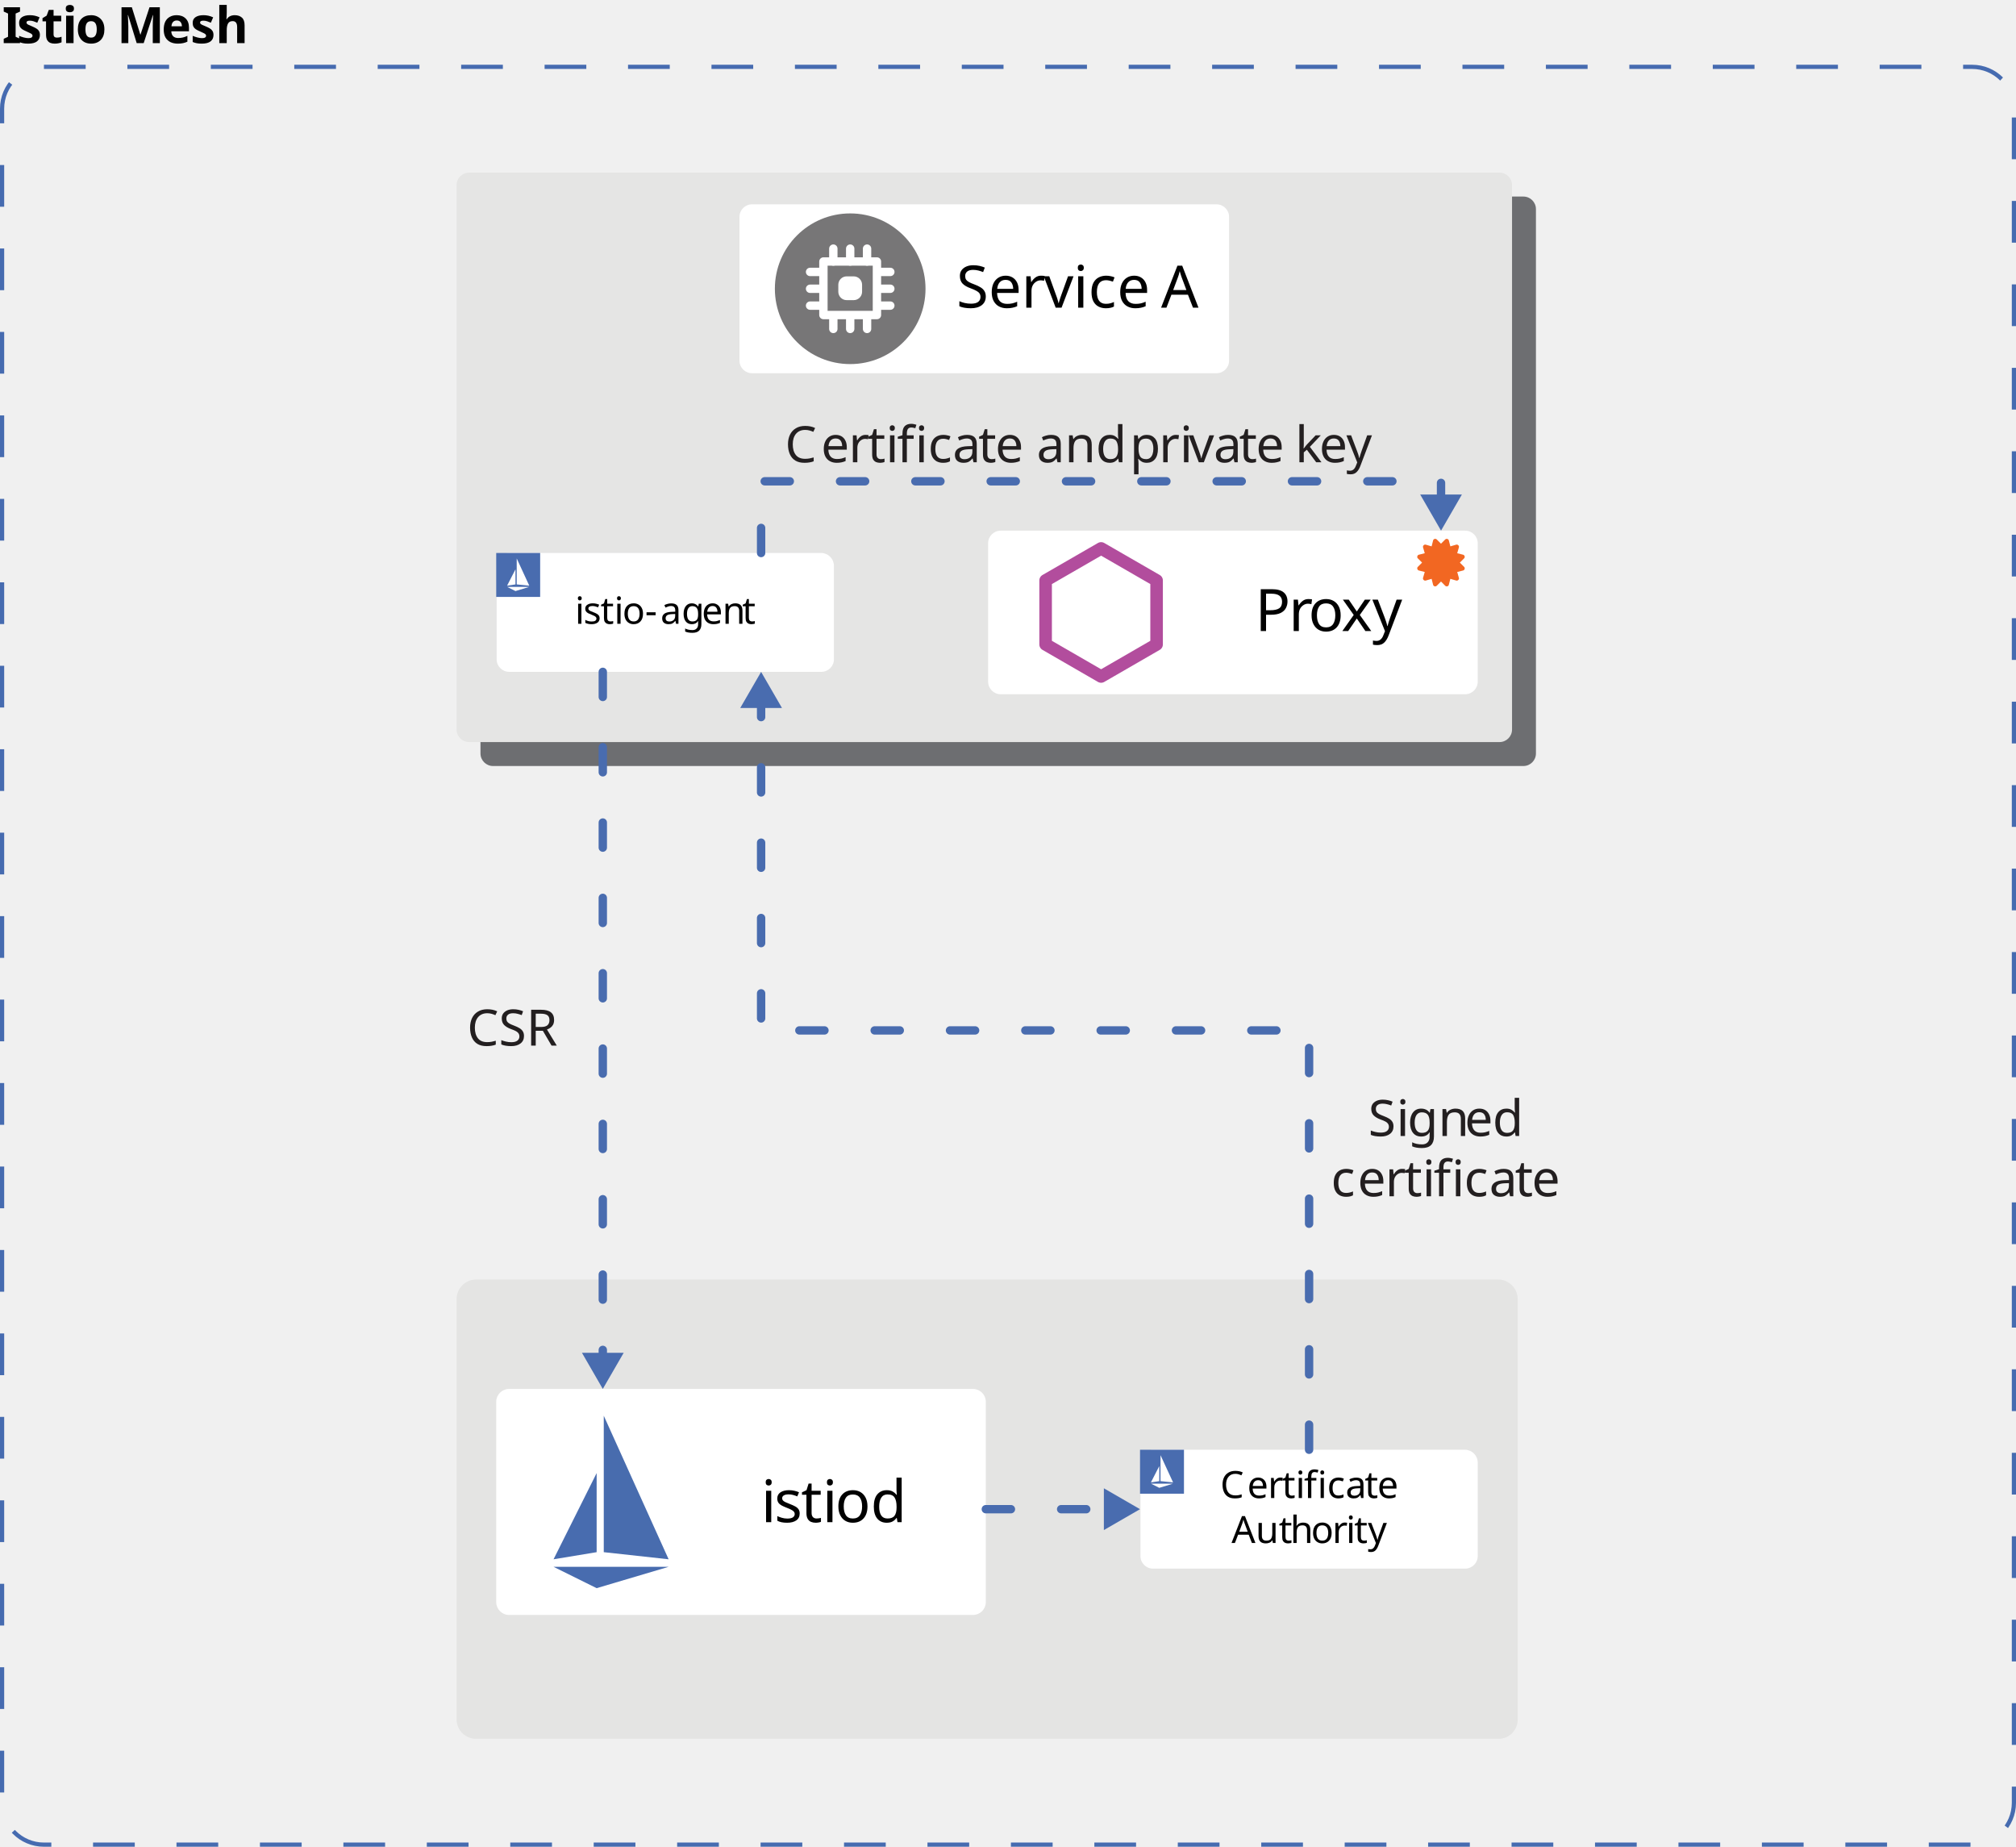
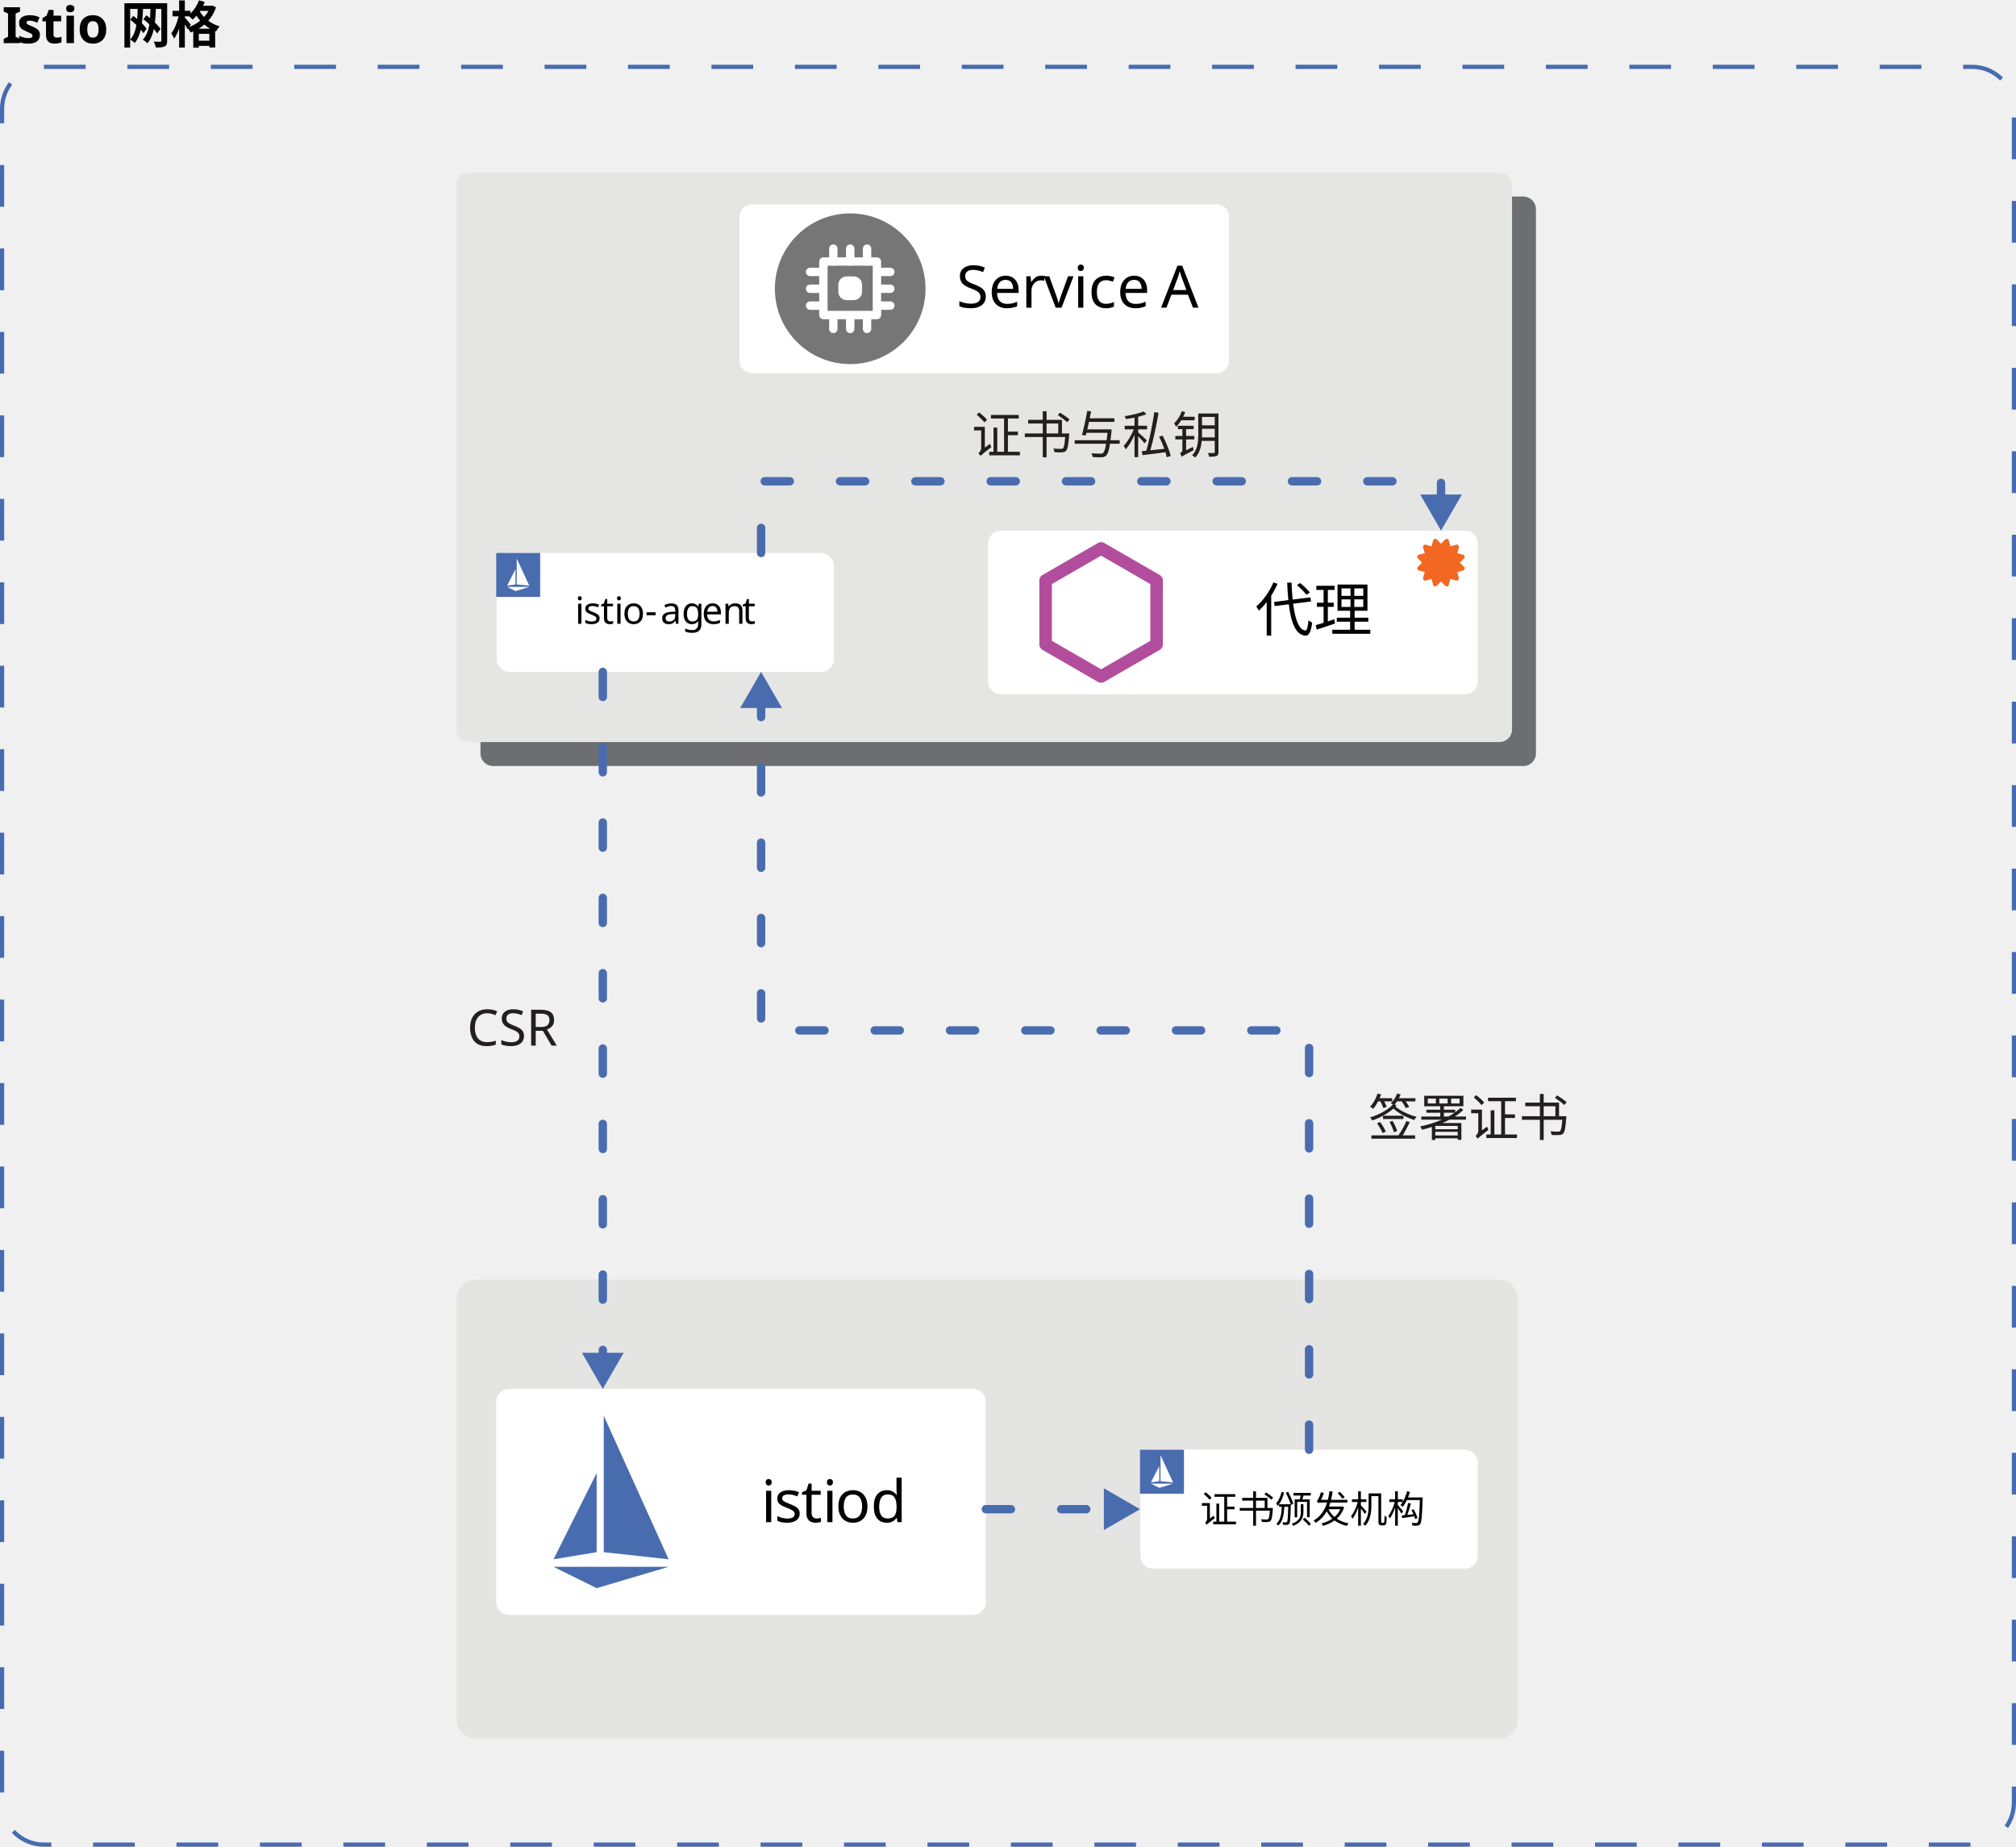
- <svg xmlns="http://www.w3.org/2000/svg" id="aaeb9f3d-34b8-42b0-9bc7-787c881904fe" data-name="Layer 1" viewBox="0 0 481.76 441.23">
-   <defs>
-     <style>.a284ce1a-10ad-49b4-9787-16adb532e902,.ad4cff0e-b1fe-40d7-be1a-9c619ffb4c70,.b3133fde-75c8-4ddb-a542-4b6c84f877d4,.b6309cbe-c5b2-45d3-a475-e60834b83bbf,.eaab7c81-34a6-4e8f-9378-aa9476fd4609{fill:none}.ad4cff0e-b1fe-40d7-be1a-9c619ffb4c70{stroke:#466bb0;stroke-dasharray:9.97 9.97}.a284ce1a-10ad-49b4-9787-16adb532e902,.ad4cff0e-b1fe-40d7-be1a-9c619ffb4c70,.b3133fde-75c8-4ddb-a542-4b6c84f877d4,.b6309cbe-c5b2-45d3-a475-e60834b83bbf{stroke-linejoin:round}.aff978df-f438-425b-80e2-b3ecdb438bbf,.f02c0556-b13f-47f1-ad04-05def5dd4408{font-size:12px}.a4934527-175c-45a9-a4b3-1a1c6a4acc0b,.a67ebf25-f187-469d-a984-e4de9a9dbf90,.bb799e8f-0f0e-4697-b08e-3a5a8082e863,.f02c0556-b13f-47f1-ad04-05def5dd4408{fill:#010101}.f02c0556-b13f-47f1-ad04-05def5dd4408{font-family:GoogleSansDisplay-Bold,Google Sans Display;font-weight:700}.ab2302b2-00b2-4529-94bb-c7da23e93abc{letter-spacing:-.01em}.ba99bf17-3293-41fe-ad3c-8f878229b4e9{letter-spacing:.01em}.e03b30ab-9057-486a-9e4d-306f811b0063{letter-spacing:0}.e768fff1-c6d3-4d1b-8aeb-e8a7e4607398{letter-spacing:-.01em}.e0f74164-11da-4a40-a415-c586bdcd48f7{letter-spacing:0}.a1301992-e91e-4a25-a319-277215d5e2ae{fill:#e4e4e3}.bf908b7d-2eb9-4c10-8f18-3855296f0ae7{fill:#fff}.a4934527-175c-45a9-a4b3-1a1c6a4acc0b,.a67ebf25-f187-469d-a984-e4de9a9dbf90{isolation:isolate}.a67ebf25-f187-469d-a984-e4de9a9dbf90,.bb799e8f-0f0e-4697-b08e-3a5a8082e863{font-size:14px}.a4934527-175c-45a9-a4b3-1a1c6a4acc0b,.a67ebf25-f187-469d-a984-e4de9a9dbf90,.aff978df-f438-425b-80e2-b3ecdb438bbf,.bb799e8f-0f0e-4697-b08e-3a5a8082e863{font-family:GoogleSansDisplay-Regular,Google Sans Display}.afa20b39-f5f9-475f-80ea-e2081c9a7a35{letter-spacing:0}.f08b3b99-6c62-4609-a9c5-96ab668f911b{letter-spacing:.01em}.af4722f1-377b-4eec-affc-3cf57b70cb0c{letter-spacing:-.01em}.ee6f9c03-3b77-4397-9977-a24a3289c40e{fill:#486caf}.bfcf4242-87c3-4293-8573-d85c2b24bf84{fill:#486cae}.be6cb665-bfb1-4a80-a85d-d58b806e9c6a{fill:#6d6e71}.e4677ee6-ceea-4183-a03c-46a423a447cb{fill:#e5e5e4}.b98fe17c-5456-44b2-a710-d9607792f711{letter-spacing:.02em}.a59e0bc4-6a27-4b0f-9de7-38db14f43a6e,.bffff2cd-d46d-4ff8-a232-3681122efd99{letter-spacing:0}.ad65f959-6568-4539-9566-cf7f44361e0c{letter-spacing:-.03em}.eb5b5e45-adf7-472f-ab36-f48a1efd9580{fill:#777677}.b6309cbe-c5b2-45d3-a475-e60834b83bbf,.eaab7c81-34a6-4e8f-9378-aa9476fd4609{stroke:#fff}.a284ce1a-10ad-49b4-9787-16adb532e902,.b6309cbe-c5b2-45d3-a475-e60834b83bbf,.eaab7c81-34a6-4e8f-9378-aa9476fd4609{stroke-width:2px}.a284ce1a-10ad-49b4-9787-16adb532e902,.eaab7c81-34a6-4e8f-9378-aa9476fd4609{stroke-linecap:round}.eaab7c81-34a6-4e8f-9378-aa9476fd4609{stroke-miterlimit:10}.b3133fde-75c8-4ddb-a542-4b6c84f877d4{stroke:#b24d9d;stroke-width:3px}.f8d3547a-e618-4a40-b861-e321731fe151{letter-spacing:-.03em}.a540b33d-3378-40e1-bbea-4cf670706ec1{letter-spacing:-.01em}.a4934527-175c-45a9-a4b3-1a1c6a4acc0b{font-size:8.96px}.a5c96841-0783-4213-a17a-aa1e091f2ad4,.bc157e8d-b8cd-47b3-80f4-a42df165fc6a,.fc36a6a5-e90b-475e-bc32-1615ede5b6b7{letter-spacing:0}.ee79cb27-ee91-4632-8b5b-e771140af7e3{letter-spacing:-.03em}.b37ff6b0-5cbb-47fd-a349-f03f7299bf15{fill:#496caf}.b6d08310-c069-4548-a241-6f66969d2800{letter-spacing:-.02em}.a5e2dfd5-91fb-47d9-8b58-67124731af63{letter-spacing:.01em}.a244e0df-c62a-454f-9318-a65d8e64301b,.e3ee3b72-a2d2-4124-87f5-b97ed9a04121{letter-spacing:-.01em}.b4ccbfaa-d05e-403a-9390-5b4610640872{letter-spacing:-.02em}.a284ce1a-10ad-49b4-9787-16adb532e902{stroke:#496caf;stroke-dasharray:6 12}.aff978df-f438-425b-80e2-b3ecdb438bbf{fill:#231f20}.ee897b32-4902-4e1a-95f2-66004bdaff3d,.ff671003-90a0-4315-93cf-b057da03afbd{letter-spacing:0}.a4d1c011-b66b-4f51-9a5e-414c4eb36ebd{letter-spacing:.01em}.bc8f992c-9067-4e38-a5fd-e3e657858ac0,.eac7174b-48a4-4965-a8ef-e83a22c5dc35{letter-spacing:-.02em}.b2eeecc5-4ff2-4b4a-9c4f-c3c864bcf46a{letter-spacing:.01em}.a326f681-6bc4-4fdb-ae75-c5888a7e6623{letter-spacing:-.01em}.a9c8522d-3e0e-4a67-8188-dd299cafcdc2{letter-spacing:-.02em}.e66f9ba5-d5eb-4f3d-9c1e-862267a61fe2{letter-spacing:-.01em}.f21ad267-d376-41c8-ab40-1ef748cac109{fill:#f26722}</style>
+ <svg xmlns="http://www.w3.org/2000/svg" id="aaeb9f3d-34b8-42b0-9bc7-787c881904fe" data-name="Layer 1" viewBox="0 0 481.76 441.23" version="1.1">
+   <defs id="defs1">
+     <style id="style1">.a284ce1a-10ad-49b4-9787-16adb532e902,.ad4cff0e-b1fe-40d7-be1a-9c619ffb4c70,.b3133fde-75c8-4ddb-a542-4b6c84f877d4,.b6309cbe-c5b2-45d3-a475-e60834b83bbf,.eaab7c81-34a6-4e8f-9378-aa9476fd4609{fill:none}.ad4cff0e-b1fe-40d7-be1a-9c619ffb4c70{stroke:#466bb0;stroke-dasharray:9.97 9.97}.a284ce1a-10ad-49b4-9787-16adb532e902,.ad4cff0e-b1fe-40d7-be1a-9c619ffb4c70,.b3133fde-75c8-4ddb-a542-4b6c84f877d4,.b6309cbe-c5b2-45d3-a475-e60834b83bbf{stroke-linejoin:round}.aff978df-f438-425b-80e2-b3ecdb438bbf,.f02c0556-b13f-47f1-ad04-05def5dd4408{font-size:12px}.a4934527-175c-45a9-a4b3-1a1c6a4acc0b,.a67ebf25-f187-469d-a984-e4de9a9dbf90,.bb799e8f-0f0e-4697-b08e-3a5a8082e863,.f02c0556-b13f-47f1-ad04-05def5dd4408{fill:#010101}.f02c0556-b13f-47f1-ad04-05def5dd4408{font-family:GoogleSansDisplay-Bold,Google Sans Display;font-weight:700}.ab2302b2-00b2-4529-94bb-c7da23e93abc{letter-spacing:-.01em}.ba99bf17-3293-41fe-ad3c-8f878229b4e9{letter-spacing:.01em}.e03b30ab-9057-486a-9e4d-306f811b0063{letter-spacing:0}.e768fff1-c6d3-4d1b-8aeb-e8a7e4607398{letter-spacing:-.01em}.e0f74164-11da-4a40-a415-c586bdcd48f7{letter-spacing:0}.a1301992-e91e-4a25-a319-277215d5e2ae{fill:#e4e4e3}.bf908b7d-2eb9-4c10-8f18-3855296f0ae7{fill:#fff}.a4934527-175c-45a9-a4b3-1a1c6a4acc0b,.a67ebf25-f187-469d-a984-e4de9a9dbf90{isolation:isolate}.a67ebf25-f187-469d-a984-e4de9a9dbf90,.bb799e8f-0f0e-4697-b08e-3a5a8082e863{font-size:14px}.a4934527-175c-45a9-a4b3-1a1c6a4acc0b,.a67ebf25-f187-469d-a984-e4de9a9dbf90,.aff978df-f438-425b-80e2-b3ecdb438bbf,.bb799e8f-0f0e-4697-b08e-3a5a8082e863{font-family:GoogleSansDisplay-Regular,Google Sans Display}.afa20b39-f5f9-475f-80ea-e2081c9a7a35{letter-spacing:0}.f08b3b99-6c62-4609-a9c5-96ab668f911b{letter-spacing:.01em}.af4722f1-377b-4eec-affc-3cf57b70cb0c{letter-spacing:-.01em}.ee6f9c03-3b77-4397-9977-a24a3289c40e{fill:#486caf}.bfcf4242-87c3-4293-8573-d85c2b24bf84{fill:#486cae}.be6cb665-bfb1-4a80-a85d-d58b806e9c6a{fill:#6d6e71}.e4677ee6-ceea-4183-a03c-46a423a447cb{fill:#e5e5e4}.b98fe17c-5456-44b2-a710-d9607792f711{letter-spacing:.02em}.a59e0bc4-6a27-4b0f-9de7-38db14f43a6e,.bffff2cd-d46d-4ff8-a232-3681122efd99{letter-spacing:0}.ad65f959-6568-4539-9566-cf7f44361e0c{letter-spacing:-.03em}.eb5b5e45-adf7-472f-ab36-f48a1efd9580{fill:#777677}.b6309cbe-c5b2-45d3-a475-e60834b83bbf,.eaab7c81-34a6-4e8f-9378-aa9476fd4609{stroke:#fff}.a284ce1a-10ad-49b4-9787-16adb532e902,.b6309cbe-c5b2-45d3-a475-e60834b83bbf,.eaab7c81-34a6-4e8f-9378-aa9476fd4609{stroke-width:2px}.a284ce1a-10ad-49b4-9787-16adb532e902,.eaab7c81-34a6-4e8f-9378-aa9476fd4609{stroke-linecap:round}.eaab7c81-34a6-4e8f-9378-aa9476fd4609{stroke-miterlimit:10}.b3133fde-75c8-4ddb-a542-4b6c84f877d4{stroke:#b24d9d;stroke-width:3px}.f8d3547a-e618-4a40-b861-e321731fe151{letter-spacing:-.03em}.a540b33d-3378-40e1-bbea-4cf670706ec1{letter-spacing:-.01em}.a4934527-175c-45a9-a4b3-1a1c6a4acc0b{font-size:8.96px}.a5c96841-0783-4213-a17a-aa1e091f2ad4,.bc157e8d-b8cd-47b3-80f4-a42df165fc6a,.fc36a6a5-e90b-475e-bc32-1615ede5b6b7{letter-spacing:0}.ee79cb27-ee91-4632-8b5b-e771140af7e3{letter-spacing:-.03em}.b37ff6b0-5cbb-47fd-a349-f03f7299bf15{fill:#496caf}.b6d08310-c069-4548-a241-6f66969d2800{letter-spacing:-.02em}.a5e2dfd5-91fb-47d9-8b58-67124731af63{letter-spacing:.01em}.a244e0df-c62a-454f-9318-a65d8e64301b,.e3ee3b72-a2d2-4124-87f5-b97ed9a04121{letter-spacing:-.01em}.b4ccbfaa-d05e-403a-9390-5b4610640872{letter-spacing:-.02em}.a284ce1a-10ad-49b4-9787-16adb532e902{stroke:#496caf;stroke-dasharray:6 12}.aff978df-f438-425b-80e2-b3ecdb438bbf{fill:#231f20}.ee897b32-4902-4e1a-95f2-66004bdaff3d,.ff671003-90a0-4315-93cf-b057da03afbd{letter-spacing:0}.a4d1c011-b66b-4f51-9a5e-414c4eb36ebd{letter-spacing:.01em}.bc8f992c-9067-4e38-a5fd-e3e657858ac0,.eac7174b-48a4-4965-a8ef-e83a22c5dc35{letter-spacing:-.02em}.b2eeecc5-4ff2-4b4a-9c4f-c3c864bcf46a{letter-spacing:.01em}.a326f681-6bc4-4fdb-ae75-c5888a7e6623{letter-spacing:-.01em}.a9c8522d-3e0e-4a67-8188-dd299cafcdc2{letter-spacing:-.02em}.e66f9ba5-d5eb-4f3d-9c1e-862267a61fe2{letter-spacing:-.01em}.f21ad267-d376-41c8-ab40-1ef748cac109{fill:#f26722}</style>
  </defs>
-   <rect width="480.76" height="424.76" x=".5" y="15.97" class="ad4cff0e-b1fe-40d7-be1a-9c619ffb4c70" rx="10" />
-   <text class="f02c0556-b13f-47f1-ad04-05def5dd4408" transform="translate(0.5 10.3)">I<tspan x="3.52" y="0" class="ab2302b2-00b2-4529-94bb-c7da23e93abc">s</tspan>
-     <tspan x="9.38" y="0" class="ba99bf17-3293-41fe-ad3c-8f878229b4e9">t</tspan>
-     <tspan x="14.36" y="0" class="ab2302b2-00b2-4529-94bb-c7da23e93abc">i</tspan>
-     <tspan x="17.56" y="0" class="e03b30ab-9057-486a-9e4d-306f811b0063">o </tspan>
-     <tspan x="27.46" y="0" class="e768fff1-c6d3-4d1b-8aeb-e8a7e4607398">M</tspan>
-     <tspan x="38.08" y="0" class="e0f74164-11da-4a40-a415-c586bdcd48f7">e</tspan>
-     <tspan x="45" y="0" class="e03b30ab-9057-486a-9e4d-306f811b0063">sh</tspan>
+   <rect width="480.76" height="424.76" x=".5" y="15.97" class="ad4cff0e-b1fe-40d7-be1a-9c619ffb4c70" rx="10" id="rect1" />
+   <text class="f02c0556-b13f-47f1-ad04-05def5dd4408" transform="translate(0.5,10.3)" id="text7">I<tspan x="3.52" y="0" class="ab2302b2-00b2-4529-94bb-c7da23e93abc" id="tspan1">stio 网格</tspan>
  </text>
-   <path d="M358.11,415.45H113.68a4.68,4.68,0,0,1-4.57-4.57V310.28a4.68,4.68,0,0,1,4.57-4.57H358.11a4.68,4.68,0,0,1,4.57,4.57v100.6A4.58,4.58,0,0,1,358.11,415.45Z" class="a1301992-e91e-4a25-a319-277215d5e2ae" />
-   <path d="M232.58,385.85h-111a3.08,3.08,0,0,1-3-3v-48a3.08,3.08,0,0,1,3-3h111a3.08,3.08,0,0,1,3,3v48A3.08,3.08,0,0,1,232.58,385.85Z" class="bf908b7d-2eb9-4c10-8f18-3855296f0ae7" />
-   <text class="a67ebf25-f187-469d-a984-e4de9a9dbf90" transform="translate(181.88 363.68)">i<tspan x="3.14" y="0" class="afa20b39-f5f9-475f-80ea-e2081c9a7a35">s</tspan>
-     <tspan x="9.55" y="0" class="f08b3b99-6c62-4609-a9c5-96ab668f911b">t</tspan>
-     <tspan x="14.63" y="0" class="af4722f1-377b-4eec-affc-3cf57b70cb0c">i</tspan>
-     <tspan x="17.7" y="0">od</tspan>
+   <path d="M358.11,415.45H113.68a4.68,4.68,0,0,1-4.57-4.57V310.28a4.68,4.68,0,0,1,4.57-4.57H358.11a4.68,4.68,0,0,1,4.57,4.57v100.6A4.58,4.58,0,0,1,358.11,415.45Z" class="a1301992-e91e-4a25-a319-277215d5e2ae" id="path7" />
+   <path d="M232.58,385.85h-111a3.08,3.08,0,0,1-3-3v-48a3.08,3.08,0,0,1,3-3h111a3.08,3.08,0,0,1,3,3v48A3.08,3.08,0,0,1,232.58,385.85Z" class="bf908b7d-2eb9-4c10-8f18-3855296f0ae7" id="path8" />
+   <text class="a67ebf25-f187-469d-a984-e4de9a9dbf90" transform="translate(181.88 363.68)" id="text11">i<tspan x="3.14" y="0" class="afa20b39-f5f9-475f-80ea-e2081c9a7a35" id="tspan8">s</tspan>
+     <tspan x="9.55" y="0" class="f08b3b99-6c62-4609-a9c5-96ab668f911b" id="tspan9">t</tspan>
+     <tspan x="14.63" y="0" class="af4722f1-377b-4eec-affc-3cf57b70cb0c" id="tspan10">i</tspan>
+     <tspan x="17.7" y="0" id="tspan11">od</tspan>
  </text>
-   <polygon points="132.28 374.35 159.78 374.35 142.58 379.45 132.28 374.35" class="ee6f9c03-3b77-4397-9977-a24a3289c40e" />
-   <polygon points="132.28 372.55 142.58 370.85 142.58 351.95 132.28 372.55" class="ee6f9c03-3b77-4397-9977-a24a3289c40e" />
-   <polygon points="144.28 370.85 159.78 372.55 144.28 338.25 144.28 370.85" class="bfcf4242-87c3-4293-8573-d85c2b24bf84" />
-   <rect width="252.22" height="136.06" x="114.82" y="46.96" class="be6cb665-bfb1-4a80-a85d-d58b806e9c6a" rx="3" />
-   <rect width="252.22" height="136.06" x="109.11" y="41.24" class="e4677ee6-ceea-4183-a03c-46a423a447cb" rx="3" />
-   <rect width="117" height="40.35" x="176.71" y="48.82" class="bf908b7d-2eb9-4c10-8f18-3855296f0ae7" rx="3" />
-   <text class="bb799e8f-0f0e-4697-b08e-3a5a8082e863" transform="translate(228.54 73.51)">Se<tspan x="15.53" y="0" class="b98fe17c-5456-44b2-a710-d9607792f711">r</tspan>
-     <tspan x="20.89" y="0">v</tspan>
-     <tspan x="27.92" y="0" class="a59e0bc4-6a27-4b0f-9de7-38db14f43a6e">ic</tspan>
-     <tspan x="38.39" y="0" class="bffff2cd-d46d-4ff8-a232-3681122efd99">e</tspan>
-     <tspan x="46.09" y="0" class="ad65f959-6568-4539-9566-cf7f44361e0c"> </tspan>
-     <tspan x="48.92" y="0">A</tspan>
+   <polygon points="132.28 374.35 159.78 374.35 142.58 379.45 132.28 374.35" class="ee6f9c03-3b77-4397-9977-a24a3289c40e" id="polygon11" />
+   <polygon points="132.28 372.55 142.58 370.85 142.58 351.95 132.28 372.55" class="ee6f9c03-3b77-4397-9977-a24a3289c40e" id="polygon12" />
+   <polygon points="144.28 370.85 159.78 372.55 144.28 338.25 144.28 370.85" class="bfcf4242-87c3-4293-8573-d85c2b24bf84" id="polygon13" />
+   <rect width="252.22" height="136.06" x="114.82" y="46.96" class="be6cb665-bfb1-4a80-a85d-d58b806e9c6a" rx="3" id="rect13" />
+   <rect width="252.22" height="136.06" x="109.11" y="41.24" class="e4677ee6-ceea-4183-a03c-46a423a447cb" rx="3" id="rect14" />
+   <rect width="117" height="40.35" x="176.71" y="48.82" class="bf908b7d-2eb9-4c10-8f18-3855296f0ae7" rx="3" id="rect15" />
+   <text class="bb799e8f-0f0e-4697-b08e-3a5a8082e863" transform="translate(228.54 73.51)" id="text20">Se<tspan x="15.53" y="0" class="b98fe17c-5456-44b2-a710-d9607792f711" id="tspan15">r</tspan>
+     <tspan x="20.89" y="0" id="tspan16">v</tspan>
+     <tspan x="27.92" y="0" class="a59e0bc4-6a27-4b0f-9de7-38db14f43a6e" id="tspan17">ic</tspan>
+     <tspan x="38.39" y="0" class="bffff2cd-d46d-4ff8-a232-3681122efd99" id="tspan18">e</tspan>
+     <tspan x="46.09" y="0" class="ad65f959-6568-4539-9566-cf7f44361e0c" id="tspan19" />
+     <tspan x="48.92" y="0" id="tspan20">A</tspan>
  </text>
-   <circle cx="203.17" cy="68.99" r="18" class="eb5b5e45-adf7-472f-ab36-f48a1efd9580" />
-   <rect width="12.79" height="12.79" x="196.77" y="62.48" class="b6309cbe-c5b2-45d3-a475-e60834b83bbf" />
-   <line x1="199.14" x2="199.14" y1="62.48" y2="59.4" class="eaab7c81-34a6-4e8f-9378-aa9476fd4609" />
-   <line x1="203.17" x2="203.17" y1="62.48" y2="59.4" class="eaab7c81-34a6-4e8f-9378-aa9476fd4609" />
-   <line x1="207.2" x2="207.2" y1="62.48" y2="59.4" class="eaab7c81-34a6-4e8f-9378-aa9476fd4609" />
-   <line x1="199.14" x2="199.14" y1="78.59" y2="75.51" class="eaab7c81-34a6-4e8f-9378-aa9476fd4609" />
-   <line x1="203.17" x2="203.17" y1="78.59" y2="75.51" class="eaab7c81-34a6-4e8f-9378-aa9476fd4609" />
-   <line x1="207.2" x2="207.2" y1="78.59" y2="75.51" class="eaab7c81-34a6-4e8f-9378-aa9476fd4609" />
-   <line x1="196.66" x2="193.58" y1="73.02" y2="73.02" class="eaab7c81-34a6-4e8f-9378-aa9476fd4609" />
-   <line x1="196.66" x2="193.58" y1="68.99" y2="68.99" class="eaab7c81-34a6-4e8f-9378-aa9476fd4609" />
-   <line x1="196.66" x2="193.58" y1="64.97" y2="64.97" class="eaab7c81-34a6-4e8f-9378-aa9476fd4609" />
-   <line x1="212.76" x2="209.68" y1="73.02" y2="73.02" class="eaab7c81-34a6-4e8f-9378-aa9476fd4609" />
-   <line x1="212.76" x2="209.68" y1="68.99" y2="68.99" class="eaab7c81-34a6-4e8f-9378-aa9476fd4609" />
-   <line x1="212.76" x2="209.68" y1="64.97" y2="64.97" class="eaab7c81-34a6-4e8f-9378-aa9476fd4609" />
-   <rect width="5.68" height="5.68" x="200.33" y="66.03" class="bf908b7d-2eb9-4c10-8f18-3855296f0ae7" rx="2" />
-   <rect width="117" height="39.08" x="236.13" y="126.79" class="bf908b7d-2eb9-4c10-8f18-3855296f0ae7" rx="3" />
-   <polygon points="276.39 153.97 276.39 138.68 263.13 131.03 249.87 138.68 249.87 153.97 263.13 161.63 276.39 153.97" class="b3133fde-75c8-4ddb-a542-4b6c84f877d4" />
-   <text class="bb799e8f-0f0e-4697-b08e-3a5a8082e863" transform="translate(299.92 150.77)">P<tspan x="8.04" y="0" class="f8d3547a-e618-4a40-b861-e321731fe151">r</tspan>
-     <tspan x="12.74" y="0" class="a540b33d-3378-40e1-bbea-4cf670706ec1">o</tspan>
-     <tspan x="20.61" y="0">xy</tspan>
-   </text>
-   <path d="M196.28,160.52h-74.6a3,3,0,0,1-3-3v-22.4a3.08,3.08,0,0,1,3-3h74.6a3.08,3.08,0,0,1,3,3v22.4A3,3,0,0,1,196.28,160.52Z" class="bf908b7d-2eb9-4c10-8f18-3855296f0ae7" />
-   <text class="a4934527-175c-45a9-a4b3-1a1c6a4acc0b" transform="translate(137.39 149.04)">i<tspan x="2.01" y="0" class="bc157e8d-b8cd-47b3-80f4-a42df165fc6a">s</tspan>
-     <tspan x="6.11" y="0" class="a5c96841-0783-4213-a17a-aa1e091f2ad4">t</tspan>
-     <tspan x="9.36" y="0" class="bc157e8d-b8cd-47b3-80f4-a42df165fc6a">i</tspan>
-     <tspan x="11.33" y="0">o-</tspan>
-     <tspan x="20.44" y="0" class="bc157e8d-b8cd-47b3-80f4-a42df165fc6a">ag</tspan>
-     <tspan x="30.29" y="0" class="fc36a6a5-e90b-475e-bc32-1615ede5b6b7">e</tspan>
-     <tspan x="35.22" y="0" class="ee79cb27-ee91-4632-8b5b-e771140af7e3">n</tspan>
-     <tspan x="39.96" y="0">t</tspan>
+   <circle cx="203.17" cy="68.99" r="18" class="eb5b5e45-adf7-472f-ab36-f48a1efd9580" id="circle20" />
+   <rect width="12.79" height="12.79" x="196.77" y="62.48" class="b6309cbe-c5b2-45d3-a475-e60834b83bbf" id="rect20" />
+   <line x1="199.14" x2="199.14" y1="62.48" y2="59.4" class="eaab7c81-34a6-4e8f-9378-aa9476fd4609" id="line20" />
+   <line x1="203.17" x2="203.17" y1="62.48" y2="59.4" class="eaab7c81-34a6-4e8f-9378-aa9476fd4609" id="line21" />
+   <line x1="207.2" x2="207.2" y1="62.48" y2="59.4" class="eaab7c81-34a6-4e8f-9378-aa9476fd4609" id="line22" />
+   <line x1="199.14" x2="199.14" y1="78.59" y2="75.51" class="eaab7c81-34a6-4e8f-9378-aa9476fd4609" id="line23" />
+   <line x1="203.17" x2="203.17" y1="78.59" y2="75.51" class="eaab7c81-34a6-4e8f-9378-aa9476fd4609" id="line24" />
+   <line x1="207.2" x2="207.2" y1="78.59" y2="75.51" class="eaab7c81-34a6-4e8f-9378-aa9476fd4609" id="line25" />
+   <line x1="196.66" x2="193.58" y1="73.02" y2="73.02" class="eaab7c81-34a6-4e8f-9378-aa9476fd4609" id="line26" />
+   <line x1="196.66" x2="193.58" y1="68.99" y2="68.99" class="eaab7c81-34a6-4e8f-9378-aa9476fd4609" id="line27" />
+   <line x1="196.66" x2="193.58" y1="64.97" y2="64.97" class="eaab7c81-34a6-4e8f-9378-aa9476fd4609" id="line28" />
+   <line x1="212.76" x2="209.68" y1="73.02" y2="73.02" class="eaab7c81-34a6-4e8f-9378-aa9476fd4609" id="line29" />
+   <line x1="212.76" x2="209.68" y1="68.99" y2="68.99" class="eaab7c81-34a6-4e8f-9378-aa9476fd4609" id="line30" />
+   <line x1="212.76" x2="209.68" y1="64.97" y2="64.97" class="eaab7c81-34a6-4e8f-9378-aa9476fd4609" id="line31" />
+   <rect width="5.68" height="5.68" x="200.33" y="66.03" class="bf908b7d-2eb9-4c10-8f18-3855296f0ae7" rx="2" id="rect31" />
+   <rect width="117" height="39.08" x="236.13" y="126.79" class="bf908b7d-2eb9-4c10-8f18-3855296f0ae7" rx="3" id="rect32" />
+   <polygon points="276.39 153.97 276.39 138.68 263.13 131.03 249.87 138.68 249.87 153.97 263.13 161.63 276.39 153.97" class="b3133fde-75c8-4ddb-a542-4b6c84f877d4" id="polygon32" />
+   <text class="bb799e8f-0f0e-4697-b08e-3a5a8082e863" transform="translate(299.92,150.77)" id="text34">代理</text>
+   <path d="M196.28,160.52h-74.6a3,3,0,0,1-3-3v-22.4a3.08,3.08,0,0,1,3-3h74.6a3.08,3.08,0,0,1,3,3v22.4A3,3,0,0,1,196.28,160.52Z" class="bf908b7d-2eb9-4c10-8f18-3855296f0ae7" id="path34" />
+   <text class="a4934527-175c-45a9-a4b3-1a1c6a4acc0b" transform="translate(137.39 149.04)" id="text42">i<tspan x="2.01" y="0" class="bc157e8d-b8cd-47b3-80f4-a42df165fc6a" id="tspan35">s</tspan>
+     <tspan x="6.11" y="0" class="a5c96841-0783-4213-a17a-aa1e091f2ad4" id="tspan36">t</tspan>
+     <tspan x="9.36" y="0" class="bc157e8d-b8cd-47b3-80f4-a42df165fc6a" id="tspan37">i</tspan>
+     <tspan x="11.33" y="0" id="tspan38">o-</tspan>
+     <tspan x="20.44" y="0" class="bc157e8d-b8cd-47b3-80f4-a42df165fc6a" id="tspan39">ag</tspan>
+     <tspan x="30.29" y="0" class="fc36a6a5-e90b-475e-bc32-1615ede5b6b7" id="tspan40">e</tspan>
+     <tspan x="35.22" y="0" class="ee79cb27-ee91-4632-8b5b-e771140af7e3" id="tspan41">n</tspan>
+     <tspan x="39.96" y="0" id="tspan42">t</tspan>
  </text>
  <rect id="bca7ded5-7855-4619-bafa-bc673bd5edb1" width="10.5" height="10.5" x="118.58" y="132.12" class="b37ff6b0-5cbb-47fd-a349-f03f7299bf15" data-name="background" />
  <polygon id="ab567ddb-228b-49eb-be09-5c75be993dd2" points="121.18 140.22 126.48 140.22 123.18 141.22 121.18 140.22" class="bf908b7d-2eb9-4c10-8f18-3855296f0ae7" data-name="hull" />
  <polygon id="baf7e8d5-df19-4579-876b-a3135b0ca58d" points="121.18 139.93 123.18 139.63 123.18 136.03 121.18 139.93" class="bf908b7d-2eb9-4c10-8f18-3855296f0ae7" data-name="mainsail" />
  <polygon id="e6a0a091-e8ac-413f-93eb-75375c5bece5" points="123.48 139.63 126.48 139.93 123.48 133.43 123.48 139.63" class="bf908b7d-2eb9-4c10-8f18-3855296f0ae7" data-name="headsail" />
-   <path d="M350.13,374.78h-74.6a3,3,0,0,1-3-3v-22.4a3.08,3.08,0,0,1,3-3h74.6a3.08,3.08,0,0,1,3,3v22.4A3,3,0,0,1,350.13,374.78Z" class="bf908b7d-2eb9-4c10-8f18-3855296f0ae7" />
-   <text class="a4934527-175c-45a9-a4b3-1a1c6a4acc0b" transform="translate(291.6 357.91)">
-     <tspan class="b6d08310-c069-4548-a241-6f66969d2800">C</tspan>
-     <tspan x="6.44" y="0">e</tspan>
-     <tspan x="11.37" y="0" class="a5e2dfd5-91fb-47d9-8b58-67124731af63">r</tspan>
-     <tspan x="14.74" y="0" class="a5c96841-0783-4213-a17a-aa1e091f2ad4">t</tspan>
-     <tspan x="17.99" y="0" class="fc36a6a5-e90b-475e-bc32-1615ede5b6b7">i</tspan>
-     <tspan x="20" y="0" class="a244e0df-c62a-454f-9318-a65d8e64301b">f</tspan>
-     <tspan x="23.22" y="0" class="bc157e8d-b8cd-47b3-80f4-a42df165fc6a">ic</tspan>
-     <tspan x="29.93" y="0" class="e3ee3b72-a2d2-4124-87f5-b97ed9a04121">a</tspan>
-     <tspan x="34.51" y="0" class="b4ccbfaa-d05e-403a-9390-5b4610640872">t</tspan>
-     <tspan x="37.52" y="0">e</tspan>
-     <tspan x="2.69" y="10.75" class="ee79cb27-ee91-4632-8b5b-e771140af7e3">A</tspan>
-     <tspan x="8.45" y="10.75" class="a5c96841-0783-4213-a17a-aa1e091f2ad4">ut</tspan>
-     <tspan x="16.71" y="10.75">h</tspan>
-     <tspan x="21.68" y="10.75" class="a244e0df-c62a-454f-9318-a65d8e64301b">o</tspan>
-     <tspan x="26.76" y="10.75">r</tspan>
-     <tspan x="30.04" y="10.75" class="bc157e8d-b8cd-47b3-80f4-a42df165fc6a">i</tspan>
-     <tspan x="32" y="10.75" class="a5c96841-0783-4213-a17a-aa1e091f2ad4">t</tspan>
-     <tspan x="35.26" y="10.75">y</tspan>
-   </text>
+   <path d="M350.13,374.78h-74.6a3,3,0,0,1-3-3v-22.4a3.08,3.08,0,0,1,3-3h74.6a3.08,3.08,0,0,1,3,3v22.4A3,3,0,0,1,350.13,374.78Z" class="bf908b7d-2eb9-4c10-8f18-3855296f0ae7" id="path42" />
+   <text class="a4934527-175c-45a9-a4b3-1a1c6a4acc0b" id="text60" x="286.763" y="363.822">证书颁发机构</text>
  <rect id="b058f863-4b38-4c3d-889c-605d2ba5b0d2" width="10.5" height="10.5" x="272.43" y="346.38" class="b37ff6b0-5cbb-47fd-a349-f03f7299bf15" data-name="background" />
  <polygon id="bef7e655-8a33-4eb7-8734-584da1755c9b" points="275.03 354.48 280.33 354.48 277.03 355.48 275.03 354.48" class="bf908b7d-2eb9-4c10-8f18-3855296f0ae7" data-name="hull" />
  <polygon id="a819acb2-73b3-4842-9190-a7eadeb1352c" points="275.03 354.18 277.03 353.88 277.03 350.28 275.03 354.18" class="bf908b7d-2eb9-4c10-8f18-3855296f0ae7" data-name="mainsail" />
  <polygon id="b6445b85-2ece-43e0-a73c-cc7209222afe" points="277.33 353.88 280.33 354.18 277.33 347.68 277.33 353.88" class="bf908b7d-2eb9-4c10-8f18-3855296f0ae7" data-name="headsail" />
-   <line x1="144.05" x2="144.05" y1="160.52" y2="324.68" class="a284ce1a-10ad-49b4-9787-16adb532e902" />
-   <polygon points="139.07 323.22 144.05 331.85 149.04 323.22 139.07 323.22" class="b37ff6b0-5cbb-47fd-a349-f03f7299bf15" />
-   <text class="aff978df-f438-425b-80e2-b3ecdb438bbf" transform="translate(111.6 249.82)">CSR</text>
-   <text class="aff978df-f438-425b-80e2-b3ecdb438bbf" transform="translate(326.97 271.42)">S<tspan x="6.71" y="0" class="ab2302b2-00b2-4529-94bb-c7da23e93abc">i</tspan>
-     <tspan x="9.34" y="0">gn</tspan>
-     <tspan x="23.04" y="0" class="e0f74164-11da-4a40-a415-c586bdcd48f7">e</tspan>
-     <tspan x="29.7" y="0" class="ee897b32-4902-4e1a-95f2-66004bdaff3d">d</tspan>
-     <tspan x="-8.9" y="14.4" class="ff671003-90a0-4315-93cf-b057da03afbd">c</tspan>
-     <tspan x="-2.55" y="14.4">e</tspan>
-     <tspan x="4.05" y="14.4" class="a4d1c011-b66b-4f51-9a5e-414c4eb36ebd">r</tspan>
-     <tspan x="8.56" y="14.4" class="e0f74164-11da-4a40-a415-c586bdcd48f7">t</tspan>
-     <tspan x="12.92" y="14.4">i</tspan>
-     <tspan x="15.61" y="14.4" class="e768fff1-c6d3-4d1b-8aeb-e8a7e4607398">f</tspan>
-     <tspan x="19.93" y="14.4" class="ab2302b2-00b2-4529-94bb-c7da23e93abc">ic</tspan>
-     <tspan x="28.9" y="14.4" class="e768fff1-c6d3-4d1b-8aeb-e8a7e4607398">a</tspan>
-     <tspan x="35.05" y="14.4" class="eac7174b-48a4-4965-a8ef-e83a22c5dc35">t</tspan>
-     <tspan x="39.08" y="14.4" class="e03b30ab-9057-486a-9e4d-306f811b0063">e</tspan>
-   </text>
-   <text class="aff978df-f438-425b-80e2-b3ecdb438bbf" transform="translate(187.57 110.45)">
-     <tspan class="bc8f992c-9067-4e38-a5fd-e3e657858ac0">C</tspan>
-     <tspan x="8.63" y="0">e</tspan>
-     <tspan x="15.23" y="0" class="b2eeecc5-4ff2-4b4a-9c4f-c3c864bcf46a">r</tspan>
-     <tspan x="19.74" y="0" class="ba99bf17-3293-41fe-ad3c-8f878229b4e9">t</tspan>
-     <tspan x="24.1" y="0">i</tspan>
-     <tspan x="26.78" y="0" class="a326f681-6bc4-4fdb-ae75-c5888a7e6623">f</tspan>
-     <tspan x="31.1" y="0" class="ff671003-90a0-4315-93cf-b057da03afbd">ic</tspan>
-     <tspan x="40.08" y="0" class="e768fff1-c6d3-4d1b-8aeb-e8a7e4607398">a</tspan>
-     <tspan x="46.22" y="0" class="a9c8522d-3e0e-4a67-8188-dd299cafcdc2">t</tspan>
-     <tspan x="50.26" y="0">e and </tspan>
-     <tspan x="82.42" y="0" class="ab2302b2-00b2-4529-94bb-c7da23e93abc">p</tspan>
-     <tspan x="89.39" y="0">ri</tspan>
-     <tspan x="96.47" y="0" class="a326f681-6bc4-4fdb-ae75-c5888a7e6623">va</tspan>
-     <tspan x="108.52" y="0" class="eac7174b-48a4-4965-a8ef-e83a22c5dc35">t</tspan>
-     <tspan x="112.55" y="0">e </tspan>
-     <tspan x="121.93" y="0" class="e66f9ba5-d5eb-4f3d-9c1e-862267a61fe2">k</tspan>
-     <tspan x="127.68" y="0" class="e768fff1-c6d3-4d1b-8aeb-e8a7e4607398">e</tspan>
-     <tspan x="134.16" y="0" class="ee897b32-4902-4e1a-95f2-66004bdaff3d">y</tspan>
-   </text>
-   <line x1="235.58" x2="265.25" y1="360.58" y2="360.58" class="a284ce1a-10ad-49b4-9787-16adb532e902" />
-   <polygon points="263.79 365.57 272.43 360.58 263.79 355.59 263.79 365.57" class="b37ff6b0-5cbb-47fd-a349-f03f7299bf15" />
-   <polyline points="312.83 346.38 312.83 246.19 181.88 246.19 181.88 167.7" class="a284ce1a-10ad-49b4-9787-16adb532e902" />
-   <polygon points="186.87 169.16 181.88 160.53 176.89 169.16 186.87 169.16" class="b37ff6b0-5cbb-47fd-a349-f03f7299bf15" />
-   <path d="M348.86,134.42l1,1a.49.49,0,0,1,.14.52.51.51,0,0,1-.38.37l-1.39.35.39,1.37a.49.49,0,0,1-.13.53.5.5,0,0,1-.53.14l-1.37-.4-.36,1.39a.47.47,0,0,1-.37.39.49.49,0,0,1-.51-.14l-1-1-1,1a.53.53,0,0,1-.52.14.48.48,0,0,1-.37-.39l-.35-1.39-1.37.4a.52.52,0,0,1-.54-.14.51.51,0,0,1-.13-.53l.4-1.37-1.39-.35a.5.5,0,0,1-.38-.37.48.48,0,0,1,.13-.52l1-1-1-1a.48.48,0,0,1-.13-.52.5.5,0,0,1,.38-.37l1.39-.35-.4-1.37a.51.51,0,0,1,.13-.53.52.52,0,0,1,.54-.14l1.37.4.35-1.39a.48.48,0,0,1,.38-.39.51.51,0,0,1,.51.14l1,1,1-1a.5.5,0,0,1,.52-.13.48.48,0,0,1,.36.38l.36,1.39,1.37-.4a.5.5,0,0,1,.53.14.49.49,0,0,1,.13.53l-.39,1.37,1.39.35a.51.51,0,0,1,.38.37.49.49,0,0,1-.14.52Z" class="f21ad267-d376-41c8-ab40-1ef748cac109" />
-   <polyline points="181.88 132.13 181.88 114.99 344.36 114.99 344.36 119.61" class="a284ce1a-10ad-49b4-9787-16adb532e902" />
-   <polygon points="339.38 118.15 344.36 126.78 349.35 118.15 339.38 118.15" class="b37ff6b0-5cbb-47fd-a349-f03f7299bf15" />
+   <line x1="144.05" x2="144.05" y1="160.52" y2="324.68" class="a284ce1a-10ad-49b4-9787-16adb532e902" id="line60" />
+   <polygon points="139.07 323.22 144.05 331.85 149.04 323.22 139.07 323.22" class="b37ff6b0-5cbb-47fd-a349-f03f7299bf15" id="polygon60" />
+   <text class="aff978df-f438-425b-80e2-b3ecdb438bbf" transform="translate(111.6 249.82)" id="text61">CSR</text>
+   <text class="aff978df-f438-425b-80e2-b3ecdb438bbf" transform="translate(326.97,271.42)" id="text74">签署证书</text>
+   <text class="aff978df-f438-425b-80e2-b3ecdb438bbf" id="text92" x="232.177" y="108.3">证书与私钥</text>
+   <line x1="235.58" x2="265.25" y1="360.58" y2="360.58" class="a284ce1a-10ad-49b4-9787-16adb532e902" id="line92" />
+   <polygon points="263.79 365.57 272.43 360.58 263.79 355.59 263.79 365.57" class="b37ff6b0-5cbb-47fd-a349-f03f7299bf15" id="polygon92" />
+   <polyline points="312.83 346.38 312.83 246.19 181.88 246.19 181.88 167.7" class="a284ce1a-10ad-49b4-9787-16adb532e902" id="polyline92" />
+   <polygon points="186.87 169.16 181.88 160.53 176.89 169.16 186.87 169.16" class="b37ff6b0-5cbb-47fd-a349-f03f7299bf15" id="polygon93" />
+   <path d="M348.86,134.42l1,1a.49.49,0,0,1,.14.52.51.51,0,0,1-.38.37l-1.39.35.39,1.37a.49.49,0,0,1-.13.53.5.5,0,0,1-.53.14l-1.37-.4-.36,1.39a.47.47,0,0,1-.37.39.49.49,0,0,1-.51-.14l-1-1-1,1a.53.53,0,0,1-.52.14.48.48,0,0,1-.37-.39l-.35-1.39-1.37.4a.52.52,0,0,1-.54-.14.51.51,0,0,1-.13-.53l.4-1.37-1.39-.35a.5.5,0,0,1-.38-.37.48.48,0,0,1,.13-.52l1-1-1-1a.48.48,0,0,1-.13-.52.5.5,0,0,1,.38-.37l1.39-.35-.4-1.37a.51.51,0,0,1,.13-.53.52.52,0,0,1,.54-.14l1.37.4.35-1.39a.48.48,0,0,1,.38-.39.51.51,0,0,1,.51.14l1,1,1-1a.5.5,0,0,1,.52-.13.48.48,0,0,1,.36.38l.36,1.39,1.37-.4a.5.5,0,0,1,.53.14.49.49,0,0,1,.13.53l-.39,1.37,1.39.35a.51.51,0,0,1,.38.37.49.49,0,0,1-.14.52Z" class="f21ad267-d376-41c8-ab40-1ef748cac109" id="path93" />
+   <polyline points="181.88 132.13 181.88 114.99 344.36 114.99 344.36 119.61" class="a284ce1a-10ad-49b4-9787-16adb532e902" id="polyline93" />
+   <polygon points="339.38 118.15 344.36 126.78 349.35 118.15 339.38 118.15" class="b37ff6b0-5cbb-47fd-a349-f03f7299bf15" id="polygon94" />
</svg>
